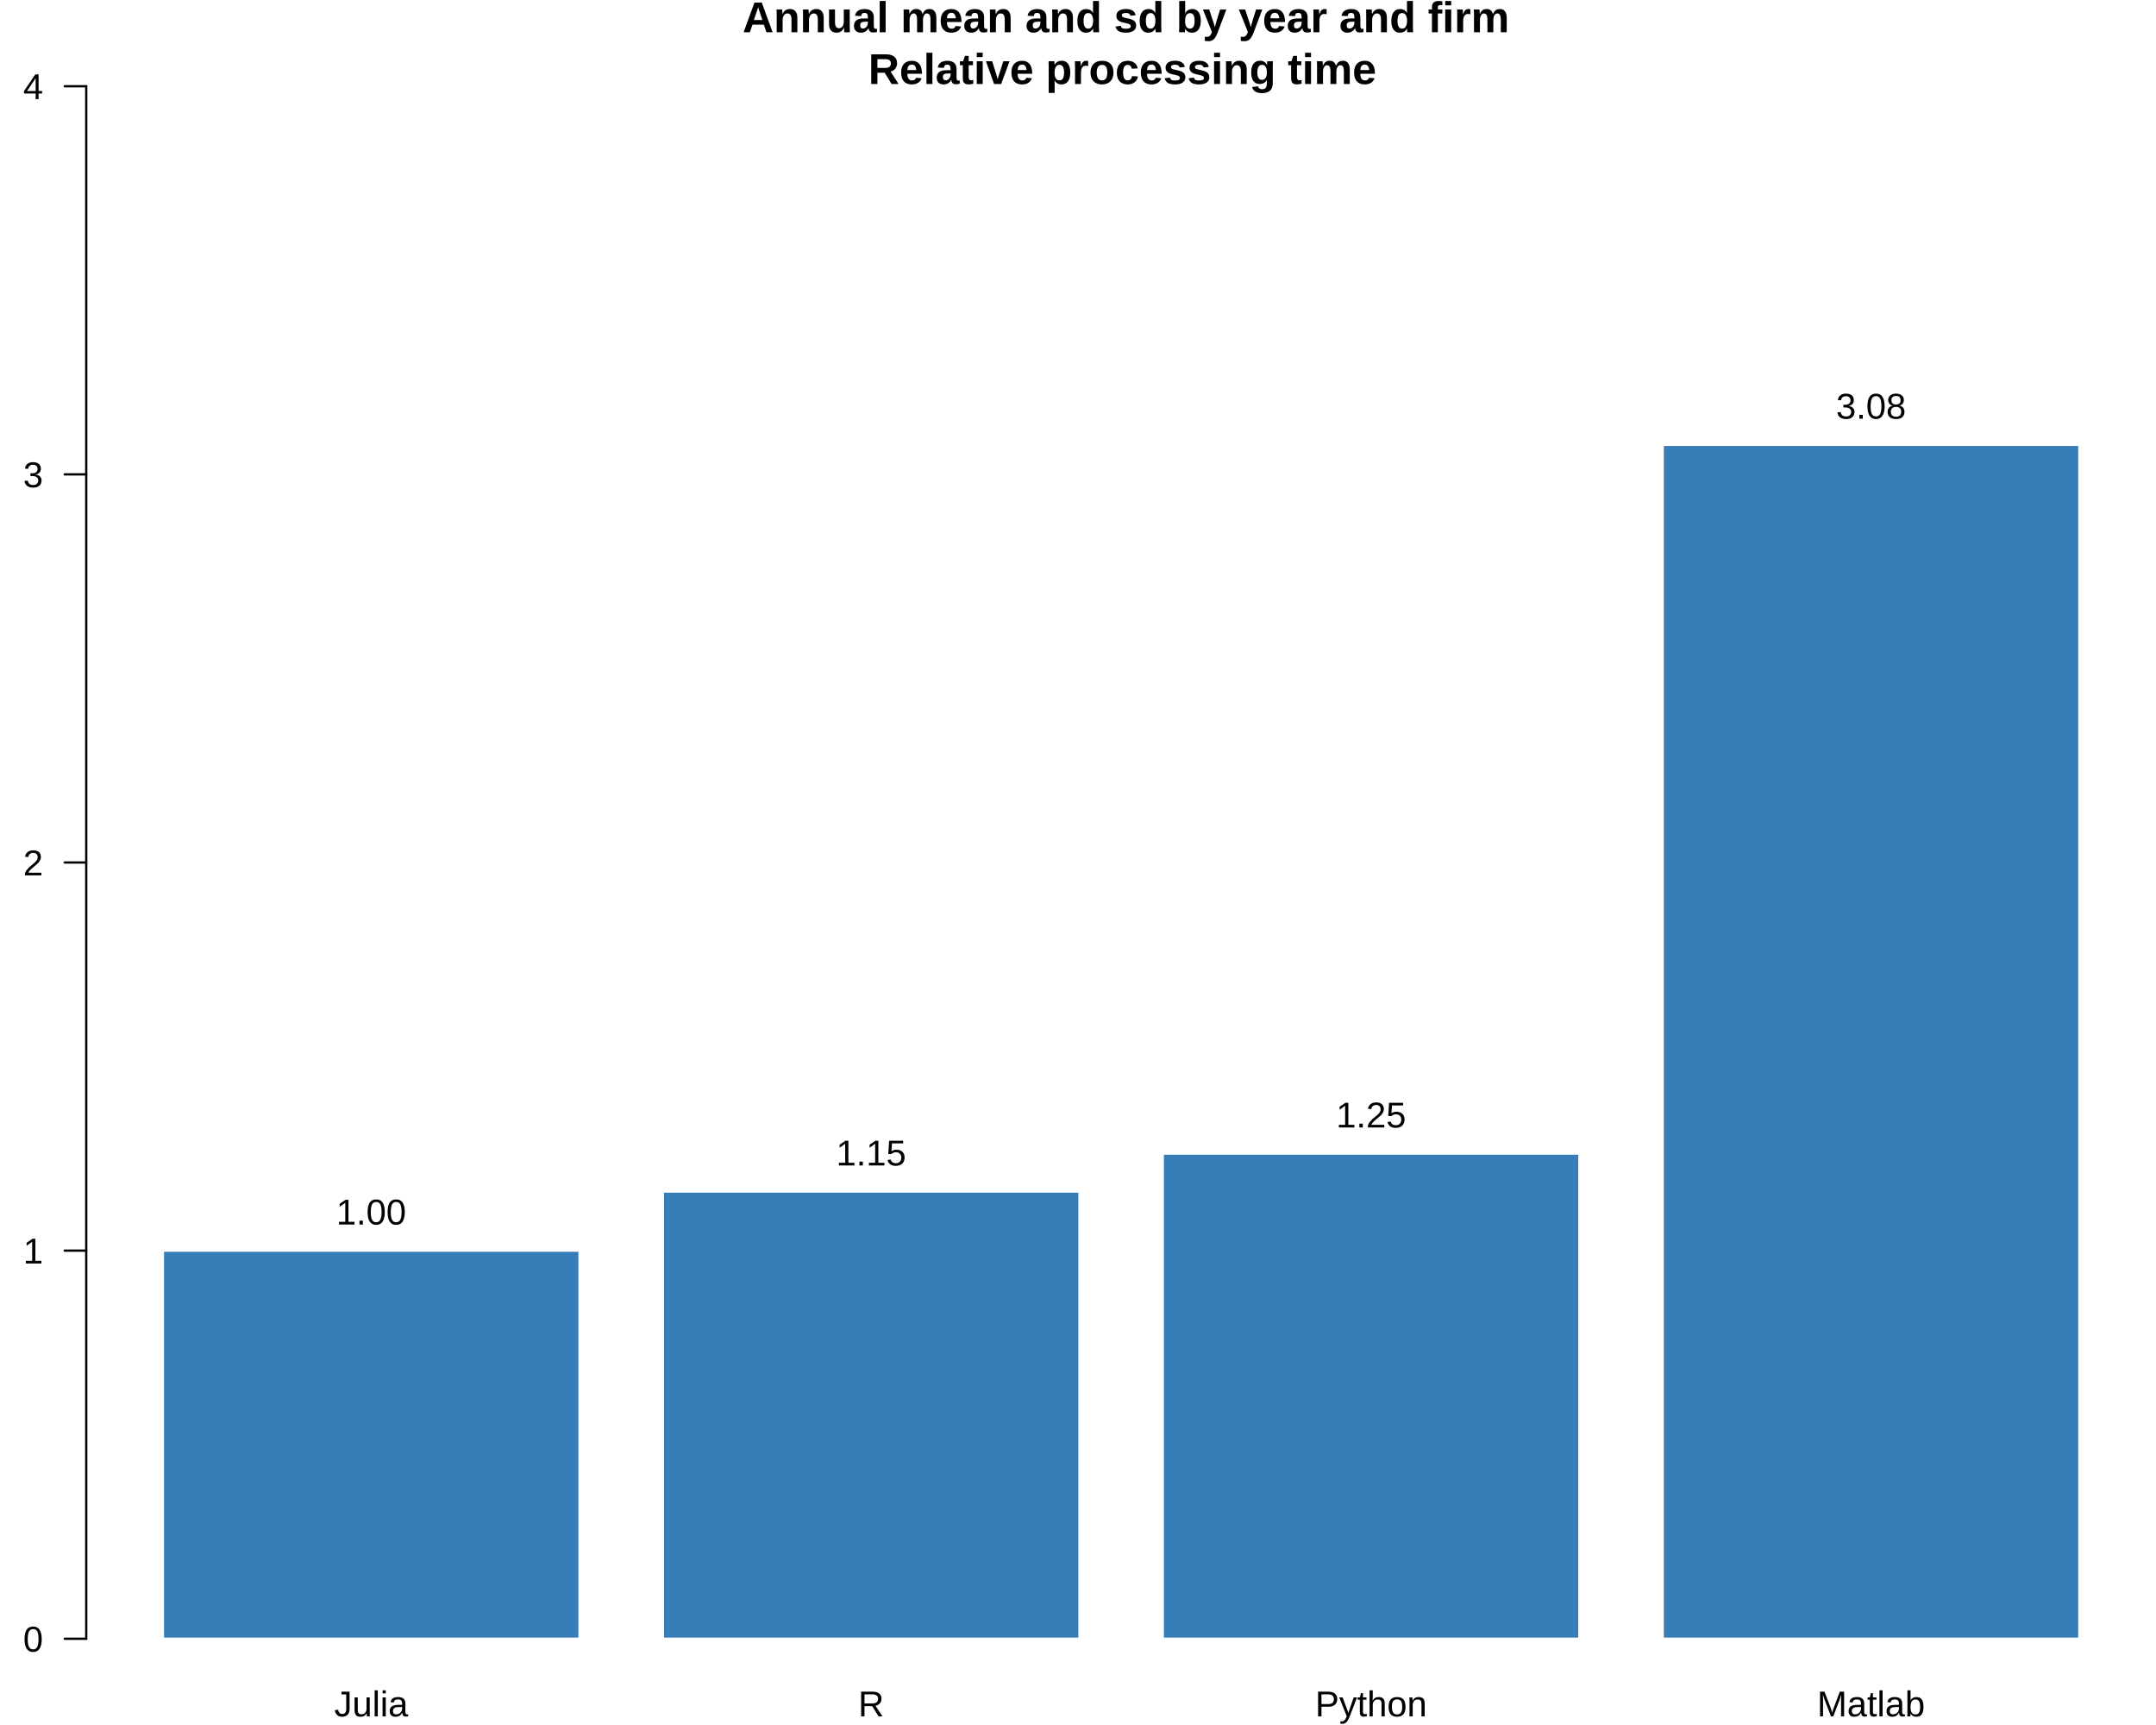
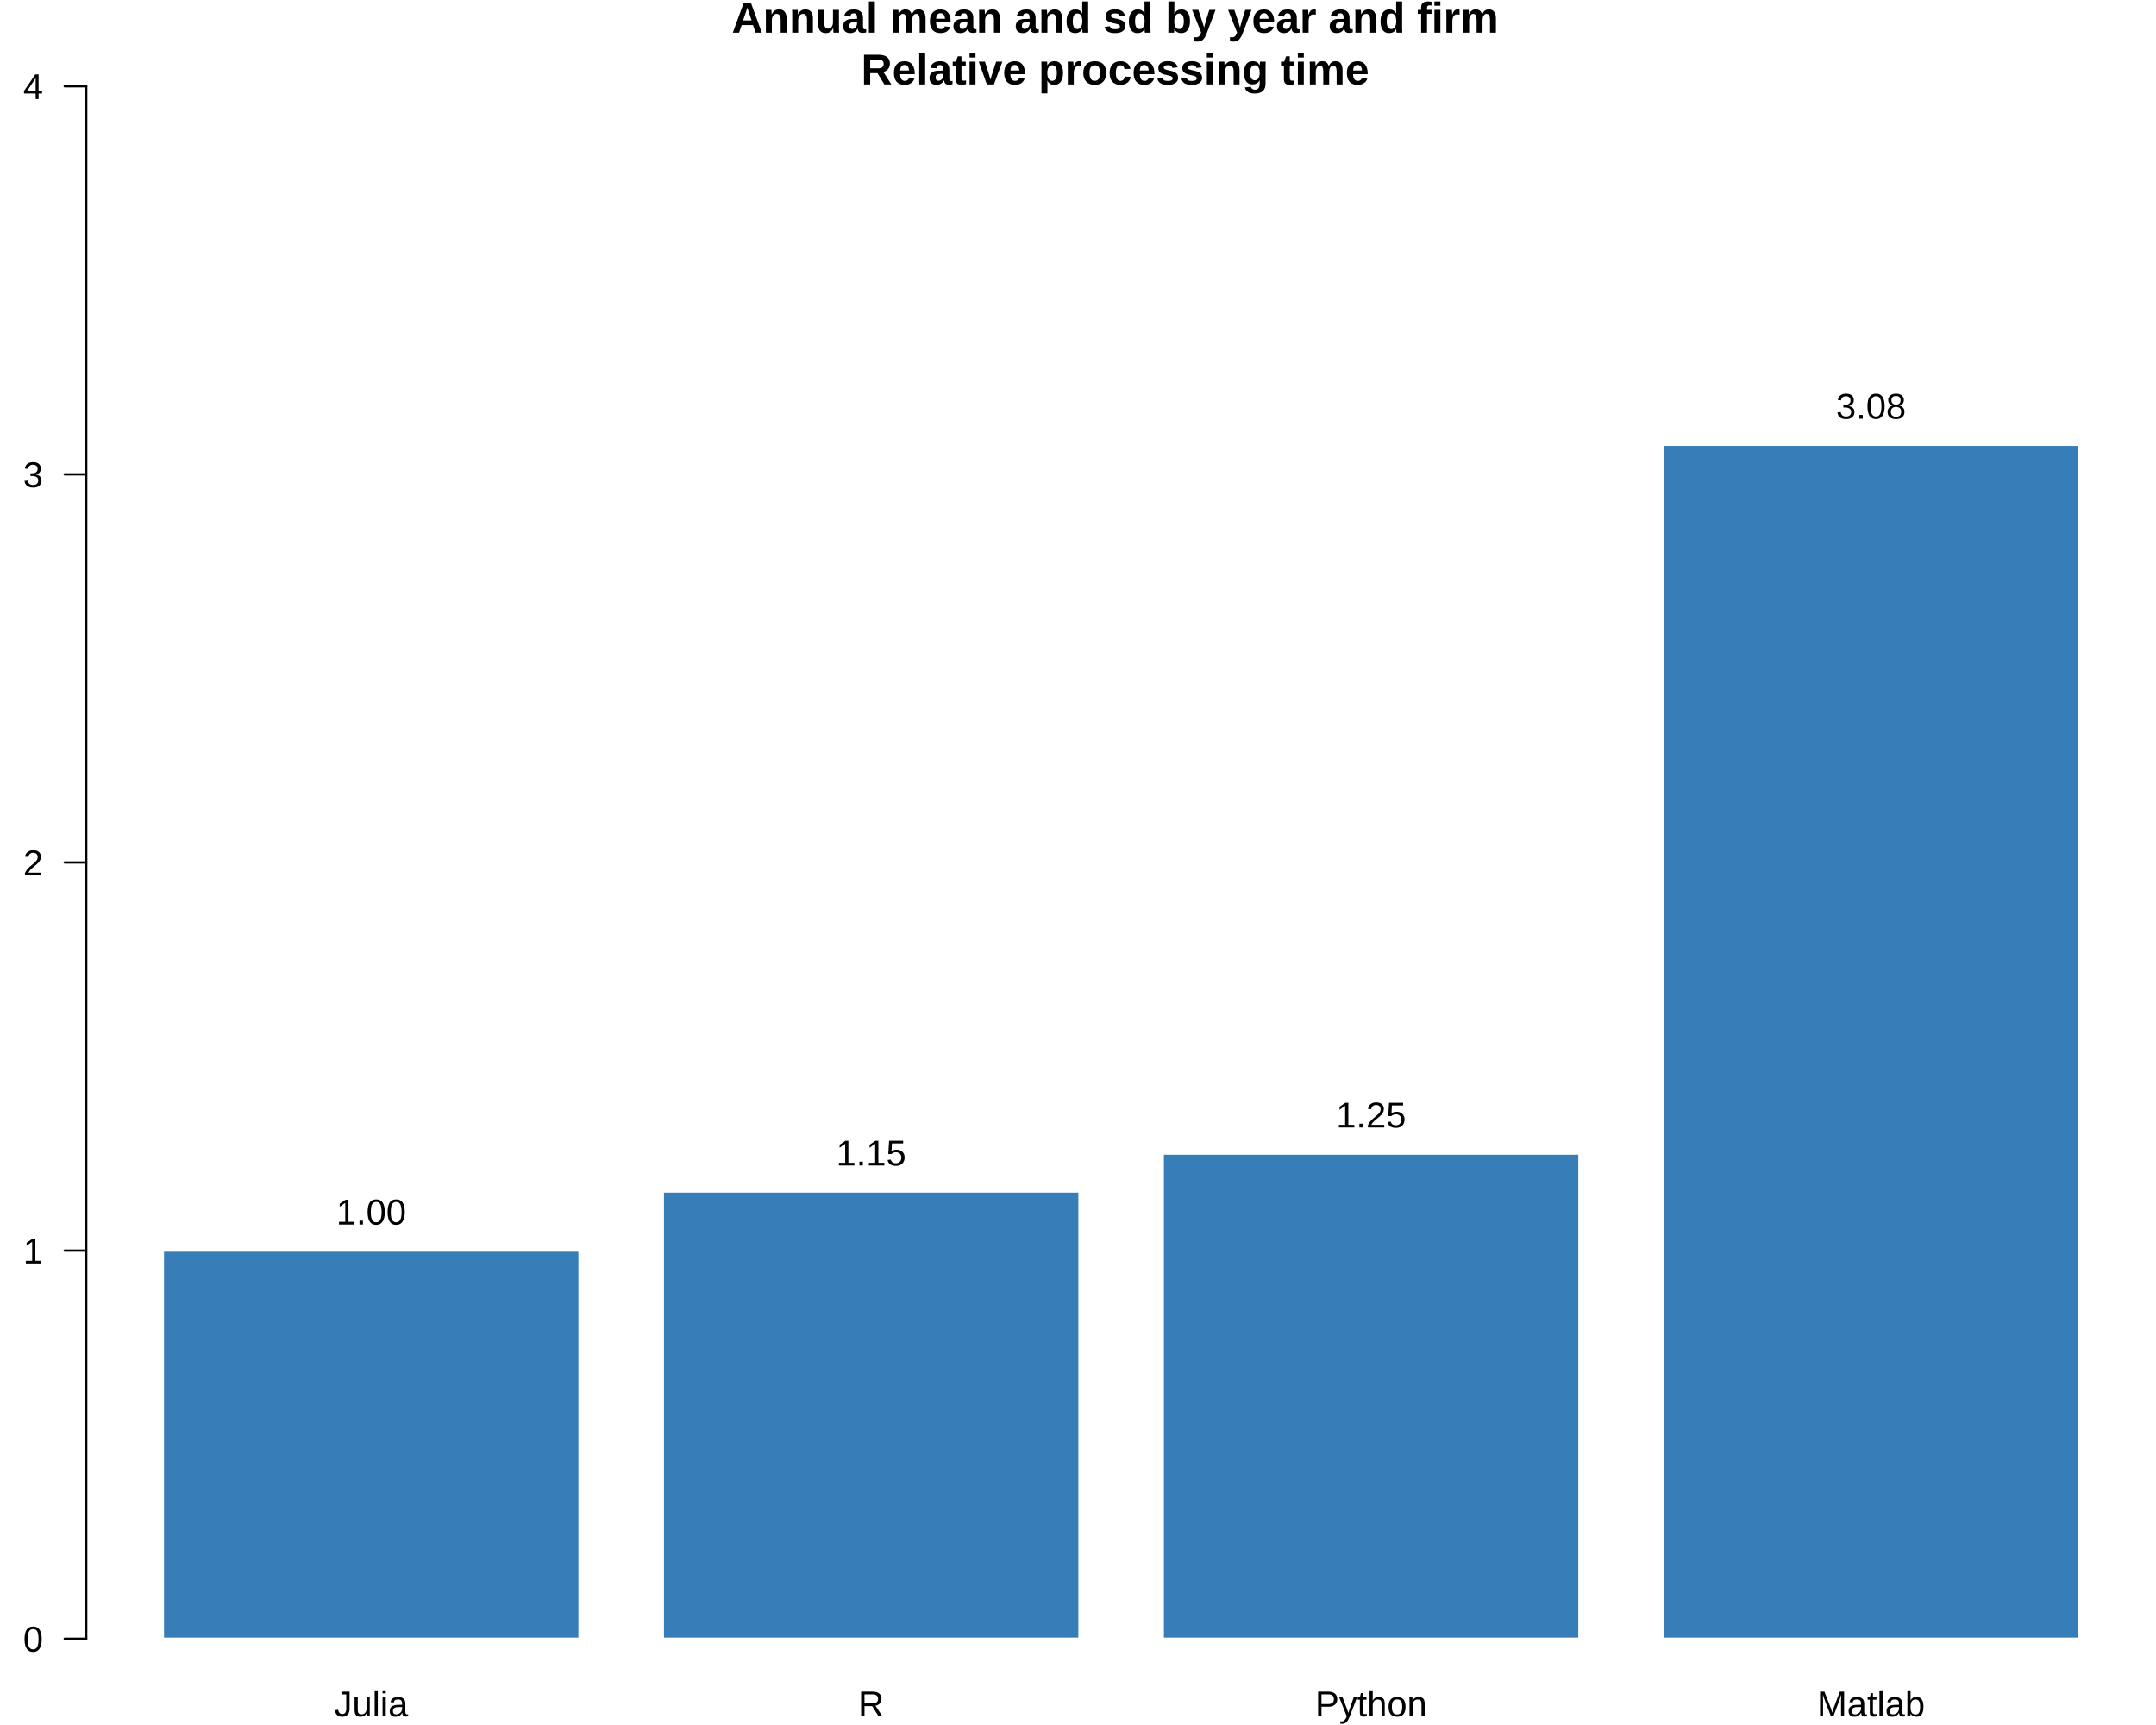
<svg xmlns="http://www.w3.org/2000/svg" viewBox="0 0 720.00 576.00">
  <defs>
    <style type="text/css">
    line, polyline, polygon, path, rect, circle {
      fill: none;
      stroke: #000000;
      stroke-linecap: round;
      stroke-linejoin: round;
      stroke-miterlimit: 10.00;
    }
  </style>
  </defs>
  <rect width="100%" height="100%" style="stroke: none; fill: #FFFFFF;" />
  <rect x="54.40" y="417.60" width="139.13" height="129.60" style="stroke-width: 0.75; stroke: #FFFFFF; fill: #377EB8;" />
  <rect x="221.36" y="397.88" width="139.13" height="149.32" style="stroke-width: 0.75; stroke: #FFFFFF; fill: #377EB8;" />
  <rect x="388.31" y="385.20" width="139.13" height="162.00" style="stroke-width: 0.75; stroke: #FFFFFF; fill: #377EB8;" />
  <rect x="555.27" y="148.54" width="139.13" height="398.66" style="stroke-width: 0.75; stroke: #FFFFFF; fill: #377EB8;" />
  <text x="111.63" y="573.12" style="font-size: 12.00px; font-family: Arial;" textLength="24.68px" lengthAdjust="spacingAndGlyphs">Julia</text>
  <text x="286.59" y="573.12" style="font-size: 12.00px; font-family: Arial;" textLength="8.67px" lengthAdjust="spacingAndGlyphs">R</text>
  <text x="439.20" y="573.12" style="font-size: 12.00px; font-family: Arial;" textLength="37.36px" lengthAdjust="spacingAndGlyphs">Python</text>
  <text x="606.83" y="573.12" style="font-size: 12.00px; font-family: Arial;" textLength="36.02px" lengthAdjust="spacingAndGlyphs">Matlab</text>
-   <text x="247.98" y="10.77" style="font-size: 14.40px; font-weight: bold; font-family: Arial;" textLength="252.84px" lengthAdjust="spacingAndGlyphs">Annual mean and sd by year and firm </text>
-   <text x="289.98" y="28.05" style="font-size: 14.40px; font-weight: bold; font-family: Arial;" textLength="168.84px" lengthAdjust="spacingAndGlyphs"> Relative processing time</text>
+   <text x="244.37" y="10.91" style="font-size: 14.40px; font-weight: bold; font-family: Arial;" textLength="260.06px" lengthAdjust="spacingAndGlyphs">Annual mean and sd by year and firm </text>
+   <text x="287.57" y="28.19" style="font-size: 14.40px; font-weight: bold; font-family: Arial;" textLength="173.66px" lengthAdjust="spacingAndGlyphs"> Relative processing time</text>
  <line x1="28.80" y1="547.20" x2="28.80" y2="28.80" style="stroke-width: 0.75;" />
  <line x1="28.80" y1="547.20" x2="21.60" y2="547.20" style="stroke-width: 0.75;" />
  <line x1="28.80" y1="417.60" x2="21.60" y2="417.60" style="stroke-width: 0.75;" />
  <line x1="28.80" y1="288.00" x2="21.60" y2="288.00" style="stroke-width: 0.75;" />
  <line x1="28.80" y1="158.40" x2="21.60" y2="158.40" style="stroke-width: 0.75;" />
  <line x1="28.80" y1="28.80" x2="21.60" y2="28.80" style="stroke-width: 0.75;" />
-   <text x="7.73" y="551.50" style="font-size: 12.00px; font-family: Arial;" textLength="6.67px" lengthAdjust="spacingAndGlyphs">0</text>
-   <text x="7.73" y="421.90" style="font-size: 12.00px; font-family: Arial;" textLength="6.67px" lengthAdjust="spacingAndGlyphs">1</text>
-   <text x="7.73" y="292.30" style="font-size: 12.00px; font-family: Arial;" textLength="6.67px" lengthAdjust="spacingAndGlyphs">2</text>
-   <text x="7.73" y="162.70" style="font-size: 12.00px; font-family: Arial;" textLength="6.67px" lengthAdjust="spacingAndGlyphs">3</text>
-   <text x="7.73" y="33.10" style="font-size: 12.00px; font-family: Arial;" textLength="6.67px" lengthAdjust="spacingAndGlyphs">4</text>
+   <text x="7.73" y="551.49" style="font-size: 12.00px; font-family: Arial;" textLength="6.67px" lengthAdjust="spacingAndGlyphs">0</text>
+   <text x="7.73" y="421.89" style="font-size: 12.00px; font-family: Arial;" textLength="6.67px" lengthAdjust="spacingAndGlyphs">1</text>
+   <text x="7.73" y="292.29" style="font-size: 12.00px; font-family: Arial;" textLength="6.67px" lengthAdjust="spacingAndGlyphs">2</text>
+   <text x="7.73" y="162.69" style="font-size: 12.00px; font-family: Arial;" textLength="6.67px" lengthAdjust="spacingAndGlyphs">3</text>
+   <text x="7.73" y="33.09" style="font-size: 12.00px; font-family: Arial;" textLength="6.67px" lengthAdjust="spacingAndGlyphs">4</text>
  <defs>
    <clipPath id="cpMjguODB8NzIwLjAwfDU0Ny4yMHwyOC44MA==">
      <rect x="28.80" y="28.80" width="691.20" height="518.40" />
    </clipPath>
  </defs>
  <g clip-path="url(#cpMjguODB8NzIwLjAwfDU0Ny4yMHwyOC44MA==)">
    <text x="112.29" y="408.88" style="font-size: 12.00px; font-family: Arial;" textLength="23.36px" lengthAdjust="spacingAndGlyphs">1.00</text>
  </g>
  <g clip-path="url(#cpMjguODB8NzIwLjAwfDU0Ny4yMHwyOC44MA==)">
    <text x="279.24" y="389.16" style="font-size: 12.00px; font-family: Arial;" textLength="23.36px" lengthAdjust="spacingAndGlyphs">1.15</text>
  </g>
  <g clip-path="url(#cpMjguODB8NzIwLjAwfDU0Ny4yMHwyOC44MA==)">
    <text x="446.20" y="376.48" style="font-size: 12.00px; font-family: Arial;" textLength="23.36px" lengthAdjust="spacingAndGlyphs">1.25</text>
  </g>
  <g clip-path="url(#cpMjguODB8NzIwLjAwfDU0Ny4yMHwyOC44MA==)">
-     <text x="613.16" y="139.81" style="font-size: 12.00px; font-family: Arial;" textLength="23.36px" lengthAdjust="spacingAndGlyphs">3.08</text>
+     <text x="613.16" y="139.82" style="font-size: 12.00px; font-family: Arial;" textLength="23.36px" lengthAdjust="spacingAndGlyphs">3.08</text>
  </g>
</svg>
